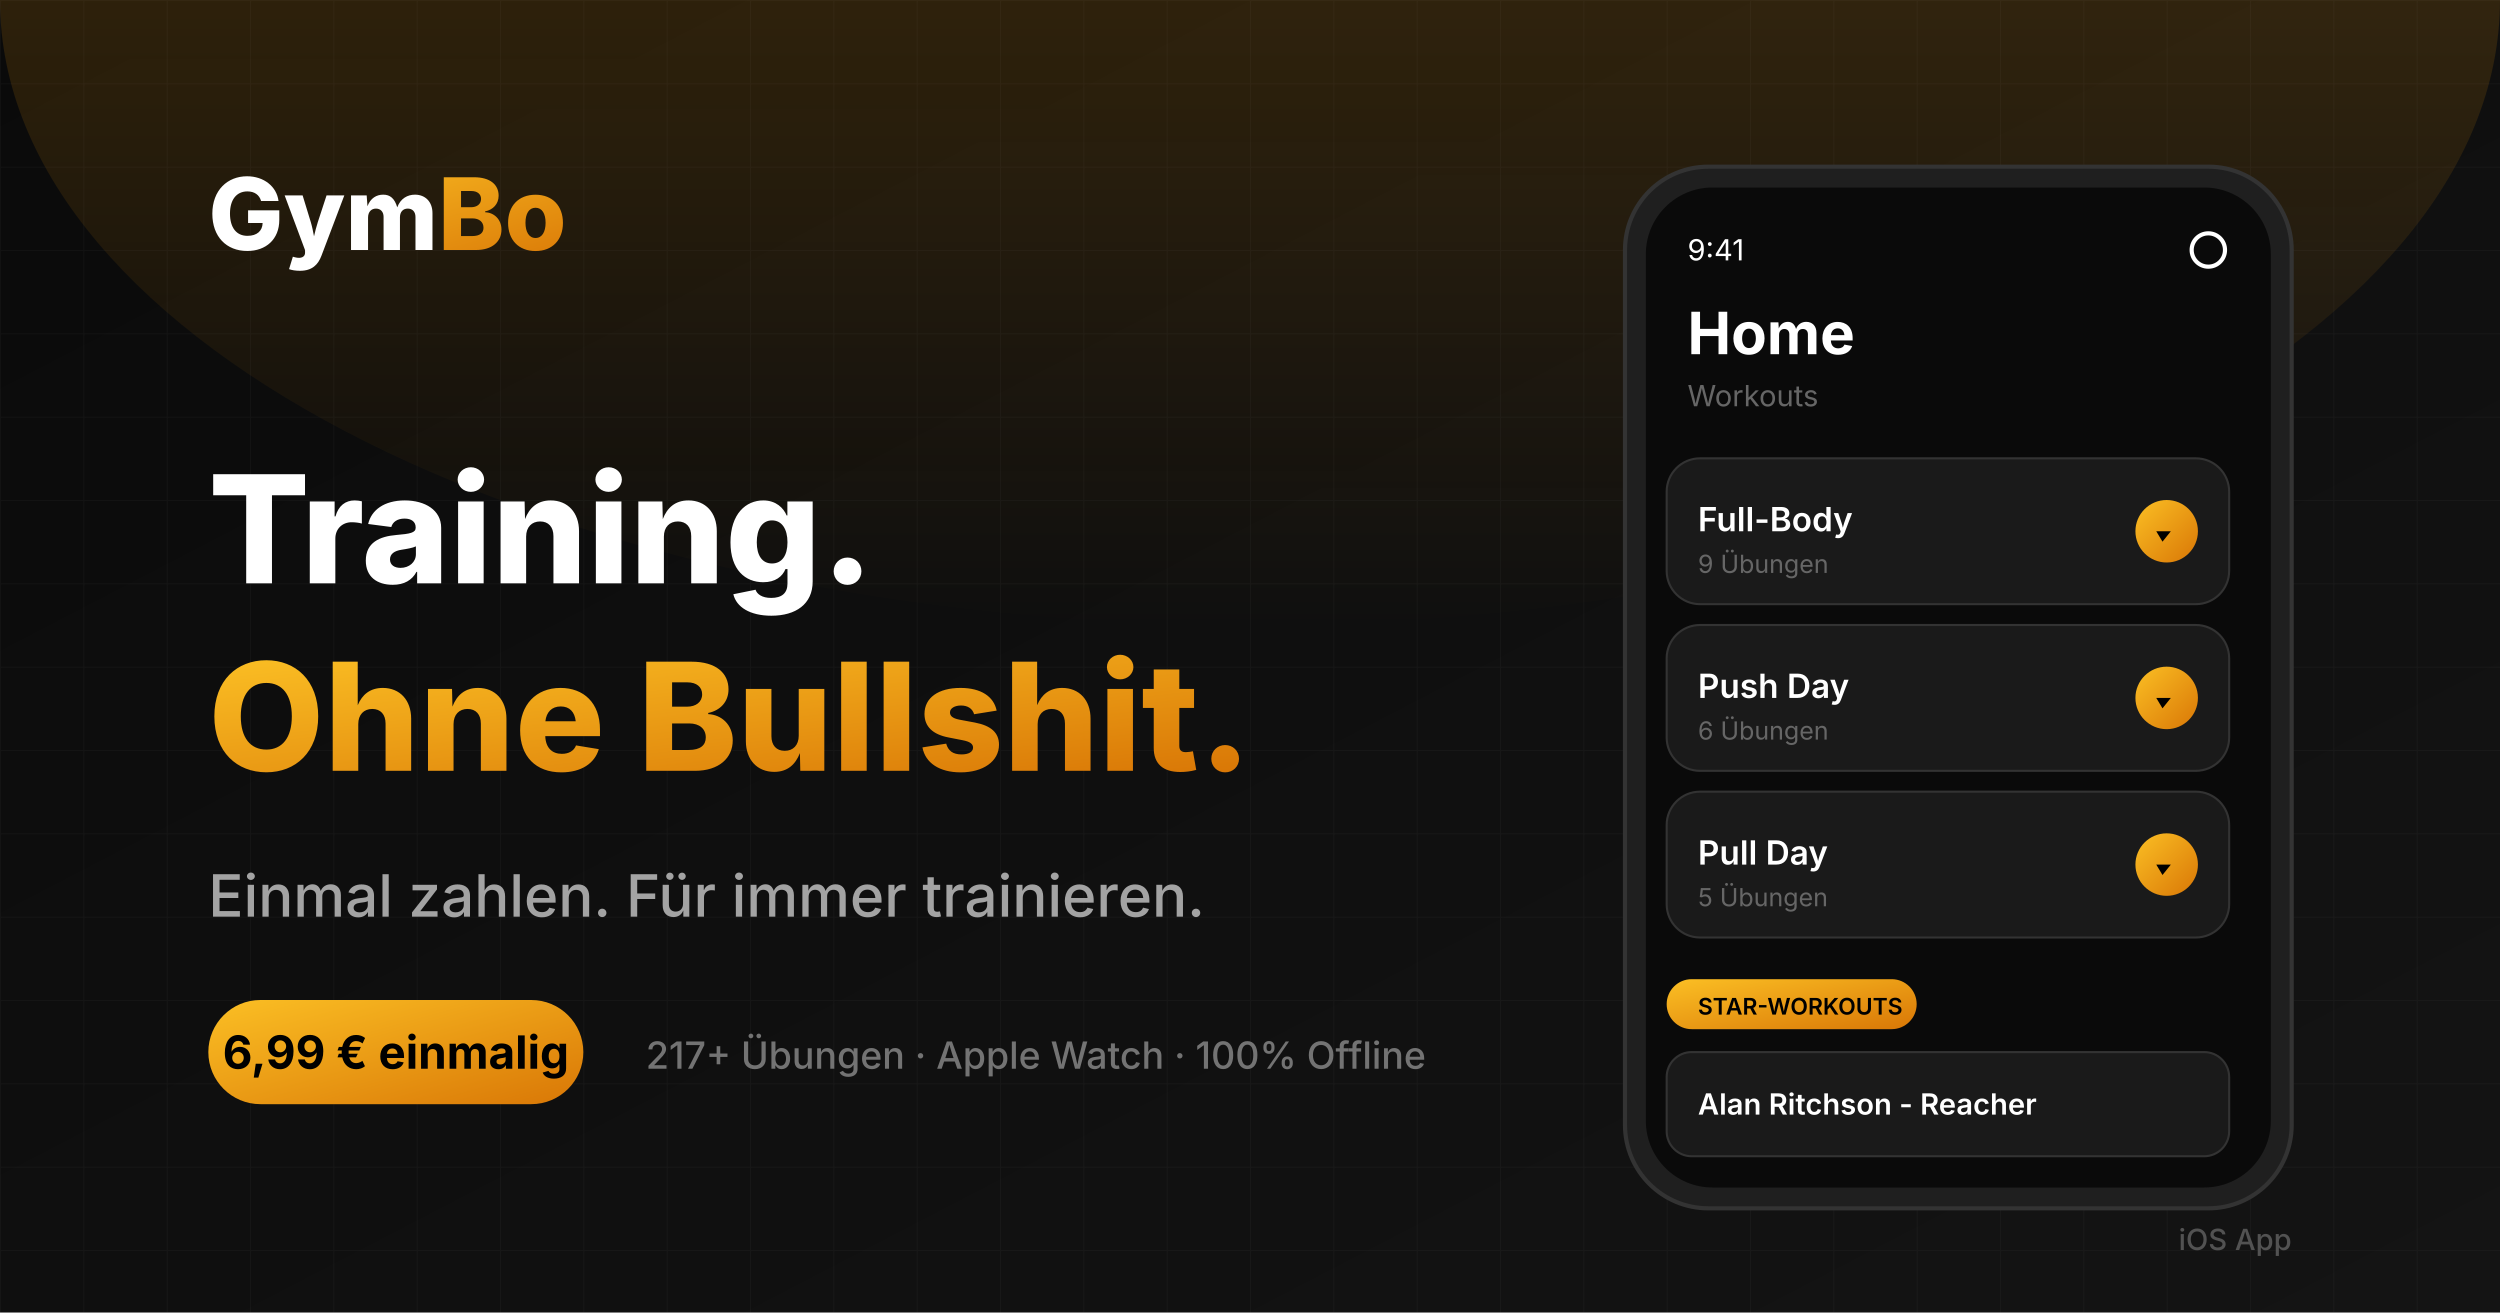
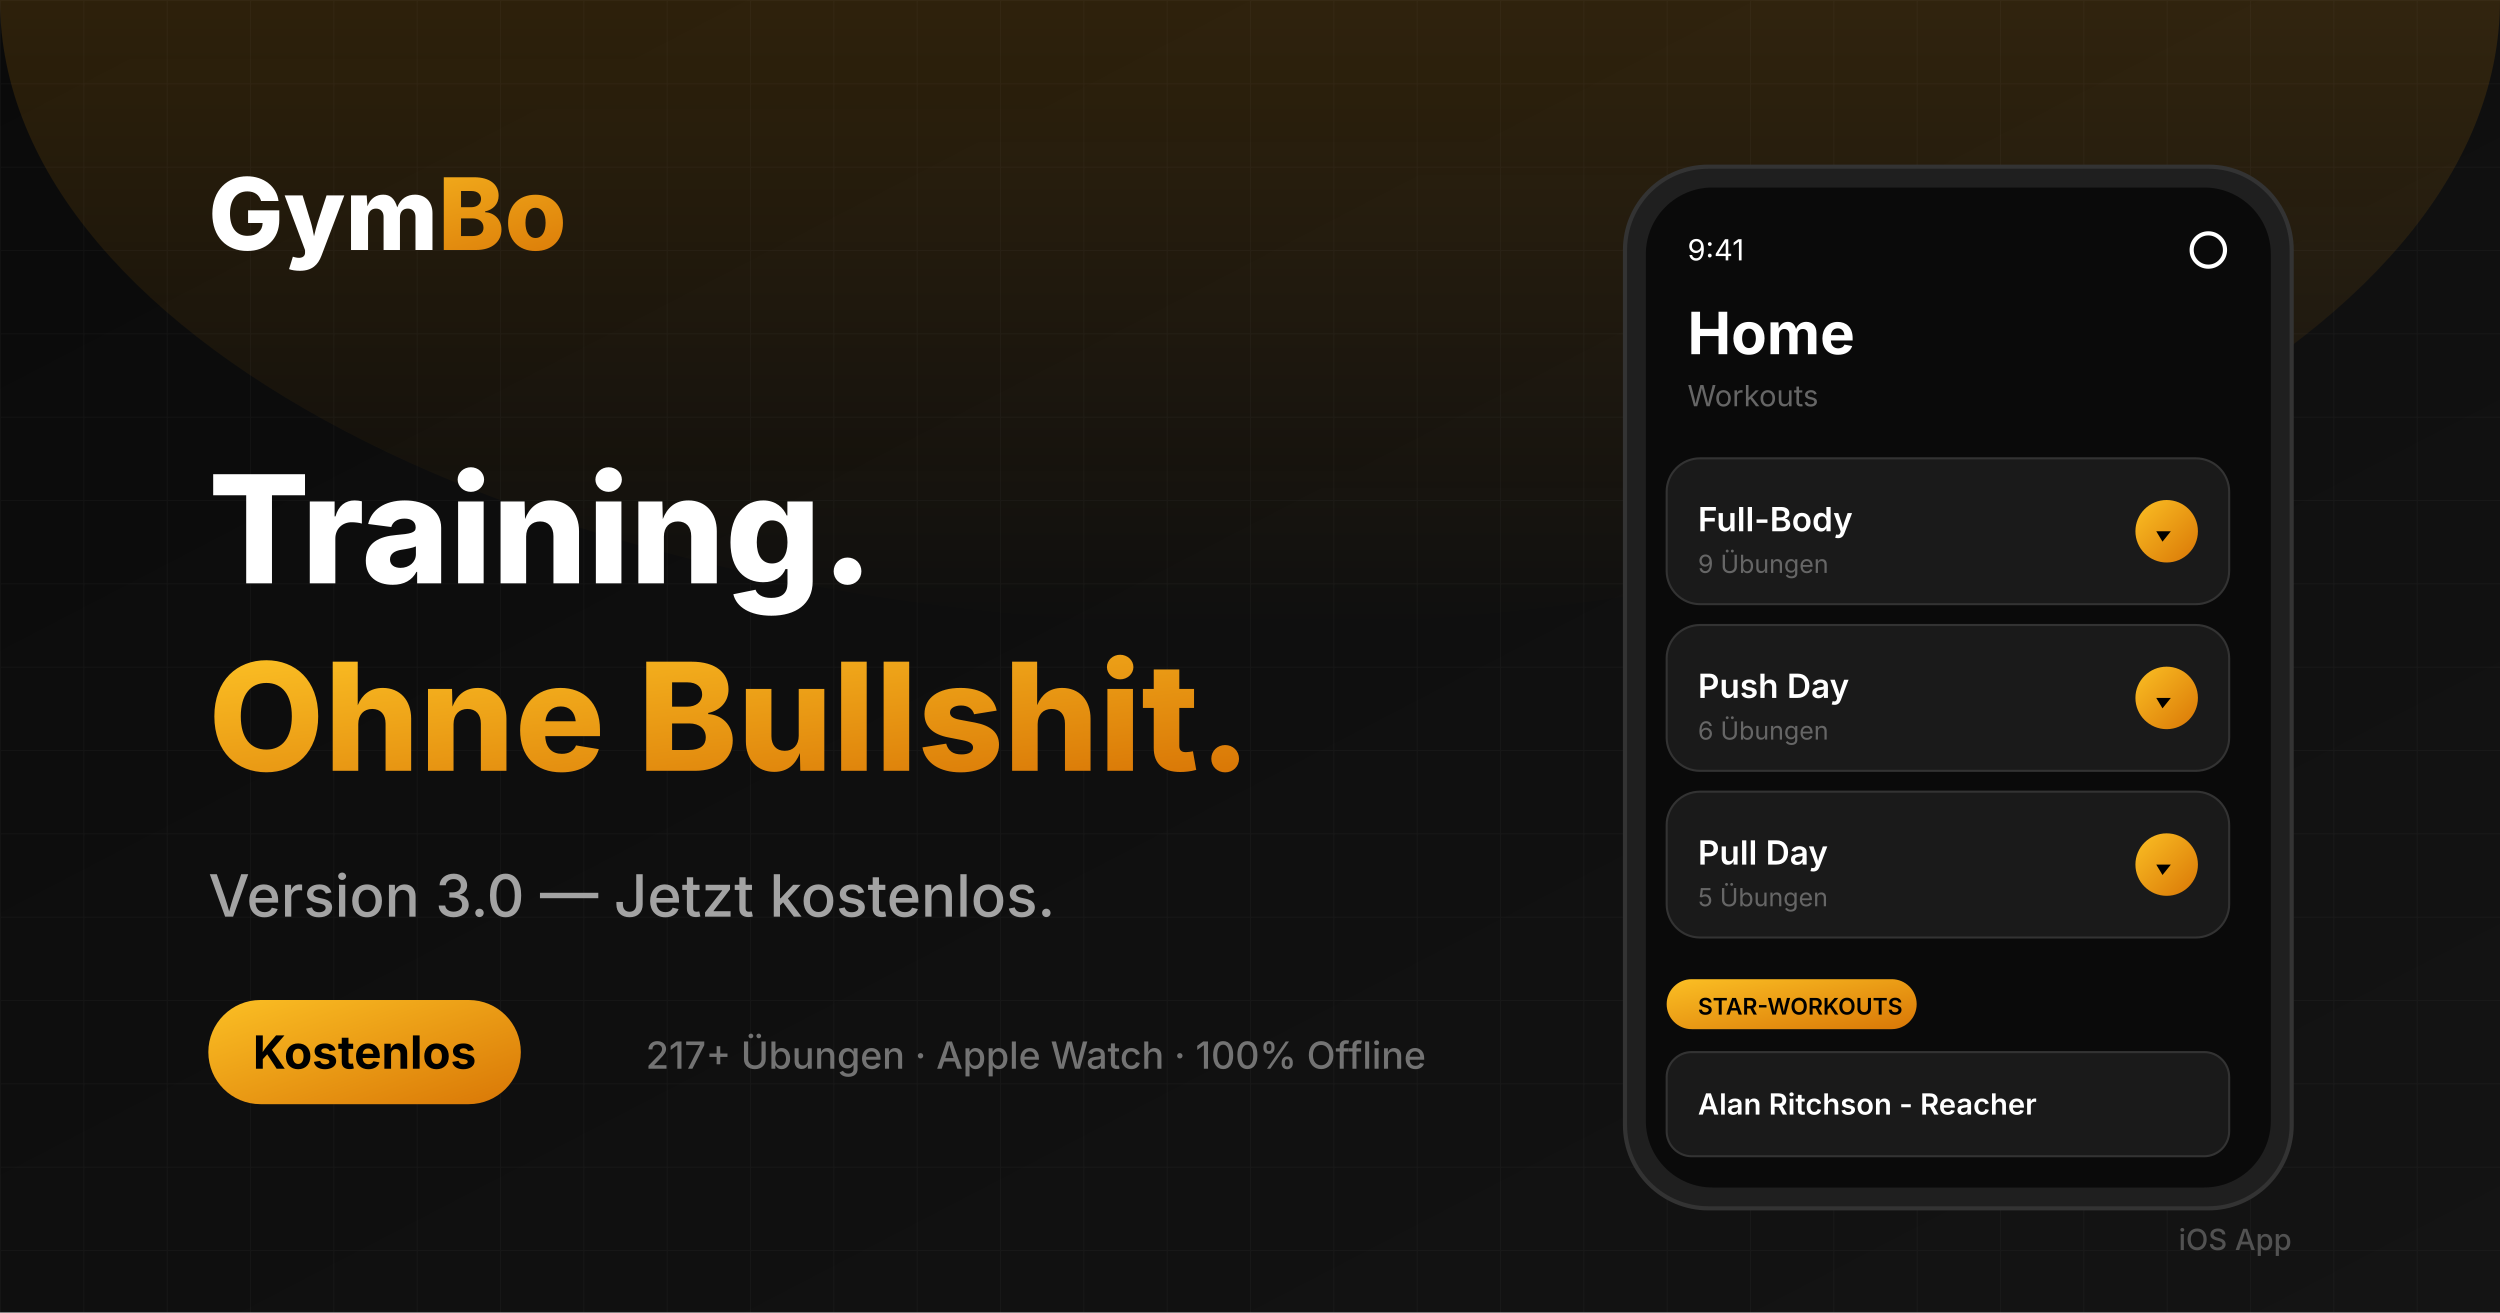
<svg xmlns="http://www.w3.org/2000/svg" viewBox="0 0 1200 630" width="1200" height="630">
  <defs>
    <linearGradient id="bgGrad" x1="0%" y1="0%" x2="100%" y2="100%">
      <stop offset="0%" style="stop-color:#0A0A0A" />
      <stop offset="100%" style="stop-color:#141414" />
    </linearGradient>
    <linearGradient id="accentGrad" x1="0%" y1="0%" x2="100%" y2="100%">
      <stop offset="0%" style="stop-color:#FBBF24" />
      <stop offset="100%" style="stop-color:#D97706" />
    </linearGradient>
    <linearGradient id="glowGrad" x1="50%" y1="0%" x2="50%" y2="100%">
      <stop offset="0%" style="stop-color:#F59E0B;stop-opacity:0.3" />
      <stop offset="100%" style="stop-color:#F59E0B;stop-opacity:0" />
    </linearGradient>
  </defs>
  <rect width="1200" height="630" fill="url(#bgGrad)" />
  <ellipse cx="600" cy="0" rx="600" ry="300" fill="url(#glowGrad)" />
  <pattern id="grid" width="40" height="40" patternUnits="userSpaceOnUse">
    <path d="M 40 0 L 0 0 0 40" fill="none" stroke="rgba(255,255,255,0.03)" stroke-width="1" />
  </pattern>
  <rect width="1200" height="630" fill="url(#grid)" />
  <text x="100" y="120" font-family="Inter, -apple-system, sans-serif" font-size="48" font-weight="800" fill="#FFFFFF">Gym<tspan fill="url(#accentGrad)">Bo</tspan>
  </text>
  <text x="100" y="280" font-family="Inter, -apple-system, sans-serif" font-size="72" font-weight="800" fill="#FFFFFF">Training.</text>
  <text x="100" y="370" font-family="Inter, -apple-system, sans-serif" font-size="72" font-weight="800" fill="url(#accentGrad)">Ohne Bullshit.</text>
-   <text x="100" y="440" font-family="Inter, -apple-system, sans-serif" font-size="28" font-weight="500" fill="#A3A3A3">Einmal zahlen. Für immer trainieren.</text>
-   <rect x="100" y="480" width="180" height="50" rx="25" fill="url(#accentGrad)" />
-   <text x="190" y="513" font-family="Inter, -apple-system, sans-serif" font-size="22" font-weight="700" fill="#000000" text-anchor="middle">6,99 € einmalig</text>
+   <text x="100" y="440" font-family="Inter, -apple-system, sans-serif" font-size="28" font-weight="500" fill="#A3A3A3">Version 3.0 — Jetzt kostenlos.</text>
+   <rect x="100" y="480" width="150" height="50" rx="25" fill="url(#accentGrad)" />
+   <text x="175" y="513" font-family="Inter, -apple-system, sans-serif" font-size="22" font-weight="700" fill="#000000" text-anchor="middle">Kostenlos</text>
  <text x="310" y="513" font-family="Inter, -apple-system, sans-serif" font-size="18" font-weight="500" fill="#737373">217+ Übungen · Apple Watch · 100% Offline</text>
  <g transform="translate(780, 80)">
    <rect x="0" y="0" width="320" height="500" rx="40" fill="#1F1F1F" stroke="#333" stroke-width="2" />
    <rect x="10" y="10" width="300" height="480" rx="32" fill="#0A0A0A" />
    <text x="30" y="45" font-family="Inter, sans-serif" font-size="14" fill="#fff">9:41</text>
    <circle cx="280" cy="40" r="8" fill="none" stroke="#fff" stroke-width="2" />
    <text x="30" y="90" font-family="Inter, sans-serif" font-size="28" font-weight="700" fill="#fff">Home</text>
    <text x="30" y="115" font-family="Inter, sans-serif" font-size="14" fill="#666">Workouts</text>
    <rect x="20" y="140" width="270" height="70" rx="16" fill="#1a1a1a" stroke="#333" stroke-width="1" />
    <text x="35" y="175" font-family="Inter, sans-serif" font-size="16" font-weight="600" fill="#fff">Full-Body</text>
    <text x="35" y="195" font-family="Inter, sans-serif" font-size="12" fill="#666">9 Übungen</text>
    <circle cx="260" cy="175" r="15" fill="url(#accentGrad)" />
    <path d="M255 175 L262 175 L258 180 Z" fill="#000" />
    <rect x="20" y="220" width="270" height="70" rx="16" fill="#1a1a1a" stroke="#333" stroke-width="1" />
    <text x="35" y="255" font-family="Inter, sans-serif" font-size="16" font-weight="600" fill="#fff">Push Day</text>
    <text x="35" y="275" font-family="Inter, sans-serif" font-size="12" fill="#666">6 Übungen</text>
    <circle cx="260" cy="255" r="15" fill="url(#accentGrad)" />
    <path d="M255 255 L262 255 L258 260 Z" fill="#000" />
    <rect x="20" y="300" width="270" height="70" rx="16" fill="#1a1a1a" stroke="#333" stroke-width="1" />
    <text x="35" y="335" font-family="Inter, sans-serif" font-size="16" font-weight="600" fill="#fff">Pull Day</text>
    <text x="35" y="355" font-family="Inter, sans-serif" font-size="12" fill="#666">5 Übungen</text>
    <circle cx="260" cy="335" r="15" fill="url(#accentGrad)" />
    <path d="M255 335 L262 335 L258 340 Z" fill="#000" />
    <rect x="20" y="390" width="120" height="24" rx="12" fill="url(#accentGrad)" />
    <text x="35" y="407" font-family="Inter, sans-serif" font-size="11" font-weight="600" fill="#000">STAR-WORKOUTS</text>
    <rect x="20" y="425" width="270" height="50" rx="12" fill="#1a1a1a" stroke="#333" stroke-width="1" />
    <text x="35" y="455" font-family="Inter, sans-serif" font-size="14" font-weight="600" fill="#fff">Alan Ritchson - Reacher</text>
  </g>
  <text x="1100" y="600" font-family="Inter, -apple-system, sans-serif" font-size="14" font-weight="500" fill="#525252" text-anchor="end">iOS App</text>
</svg>
